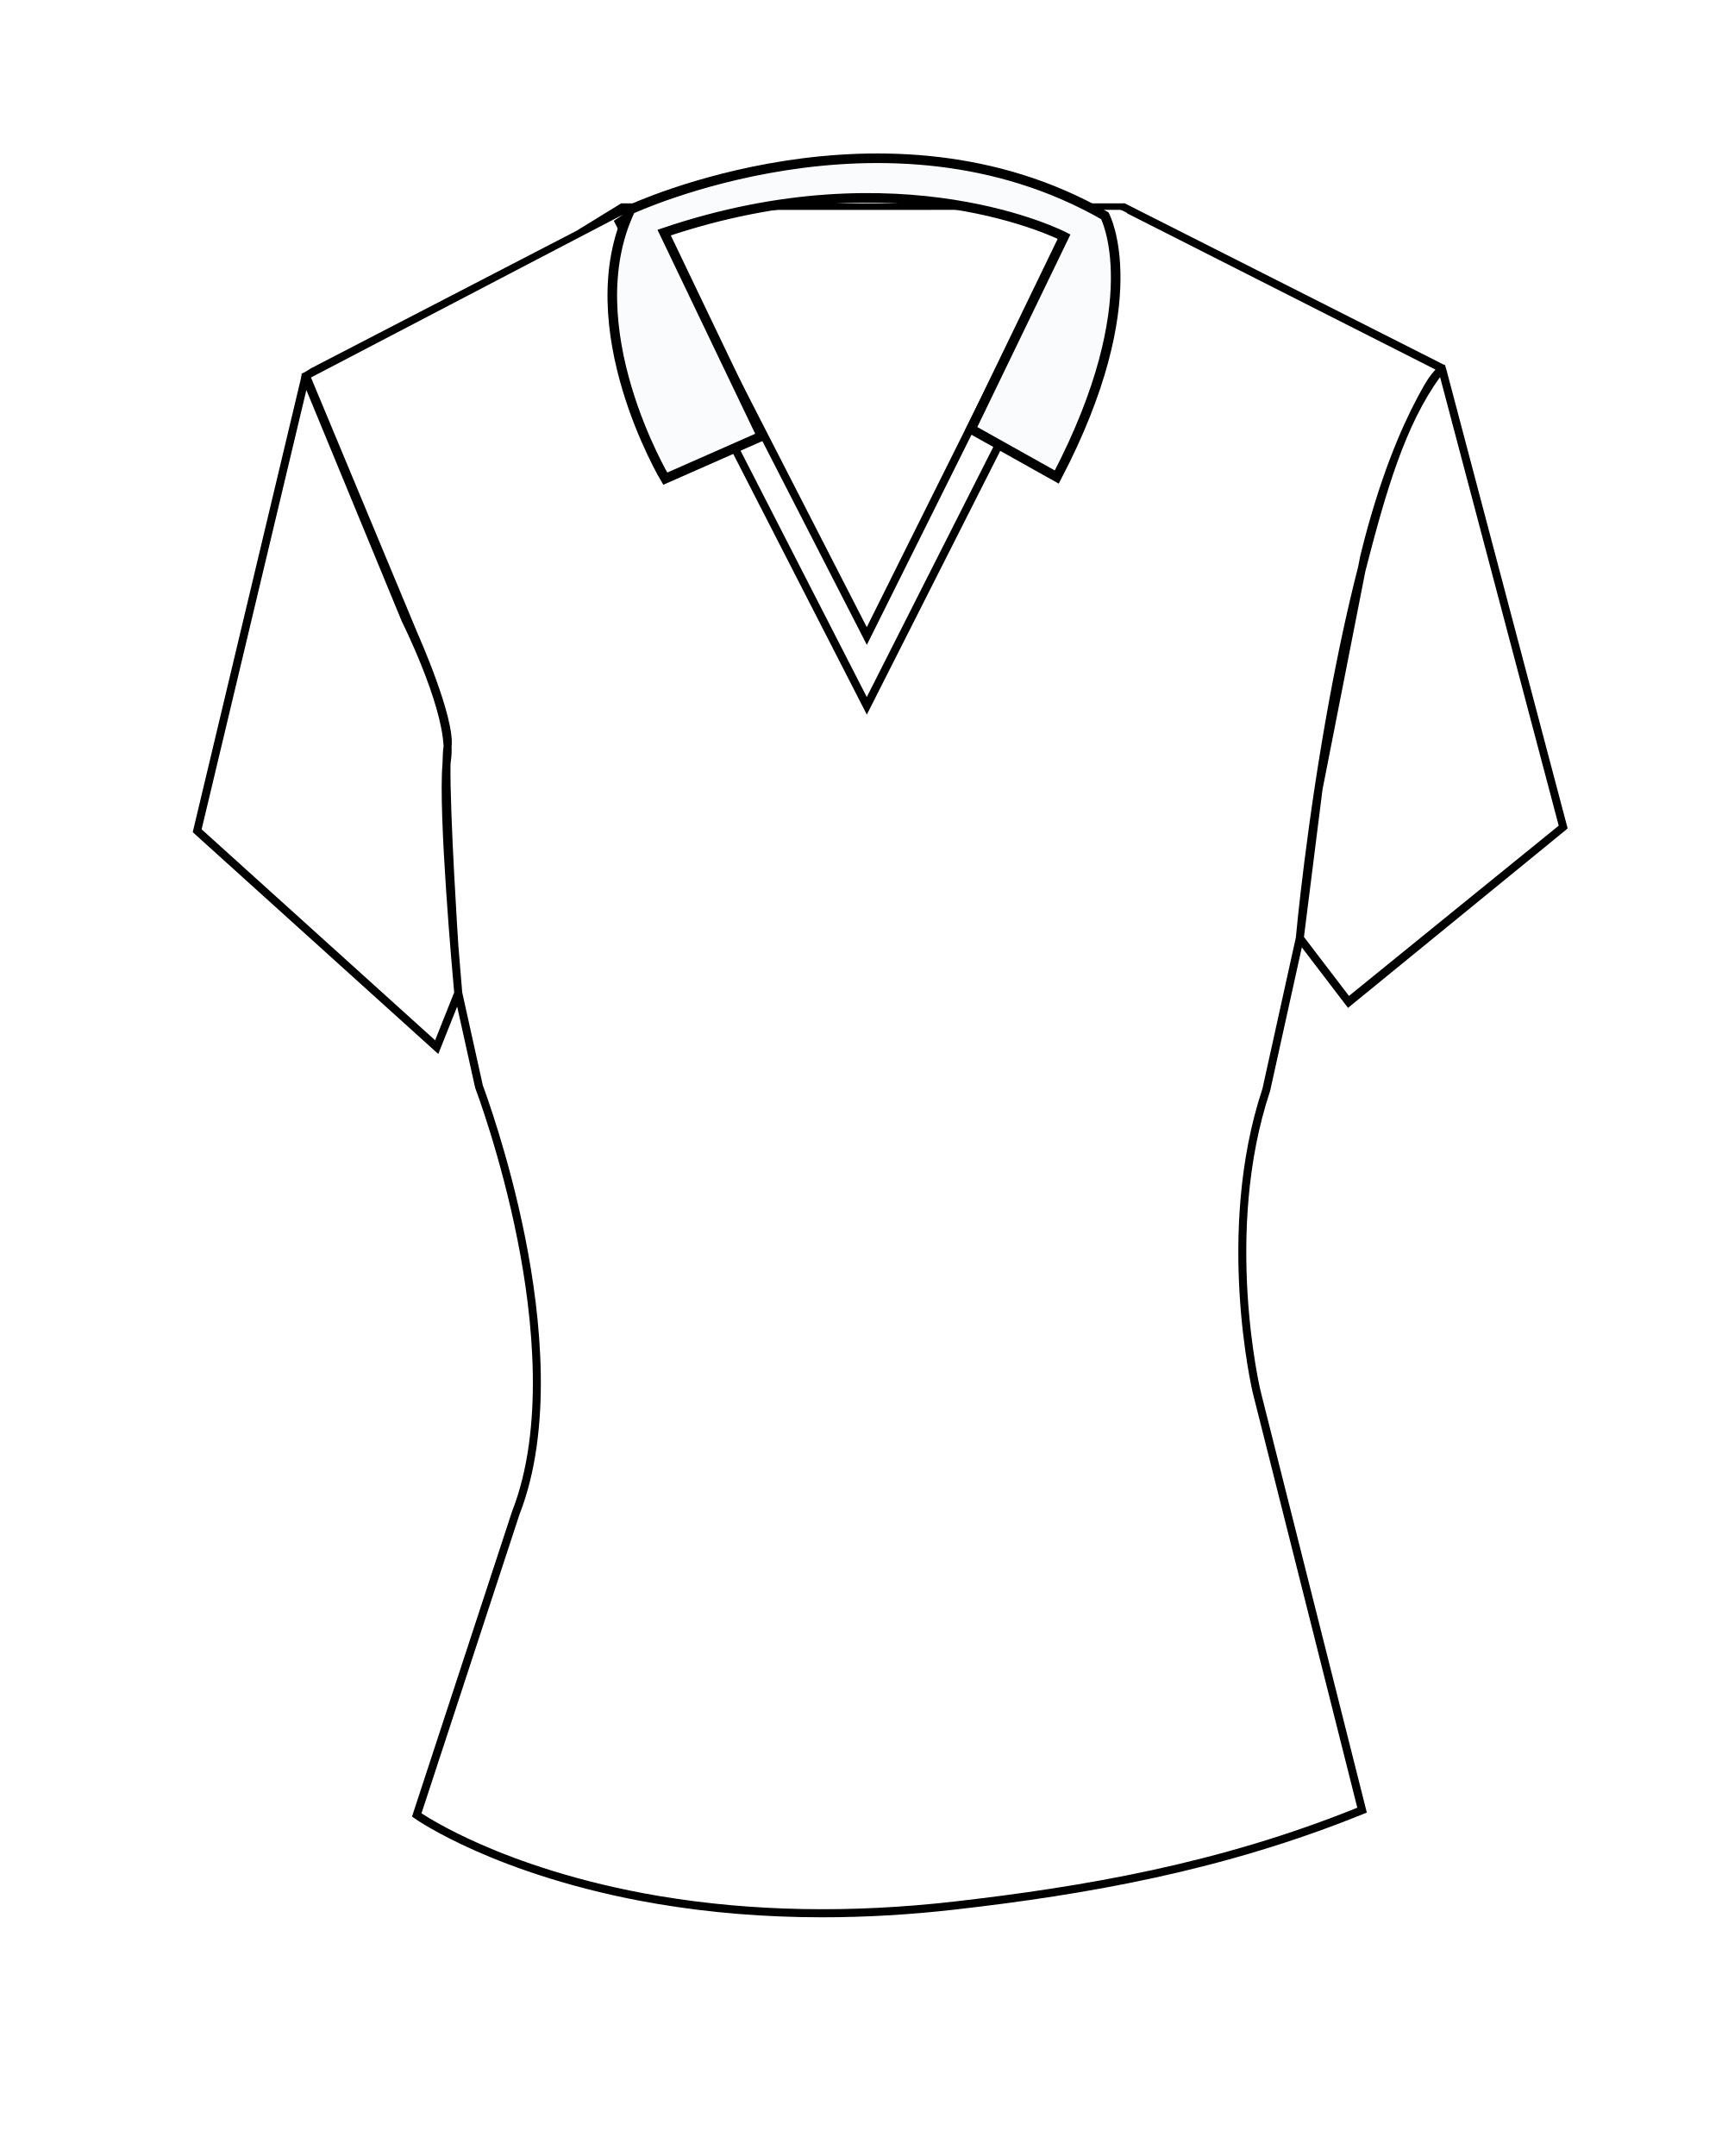
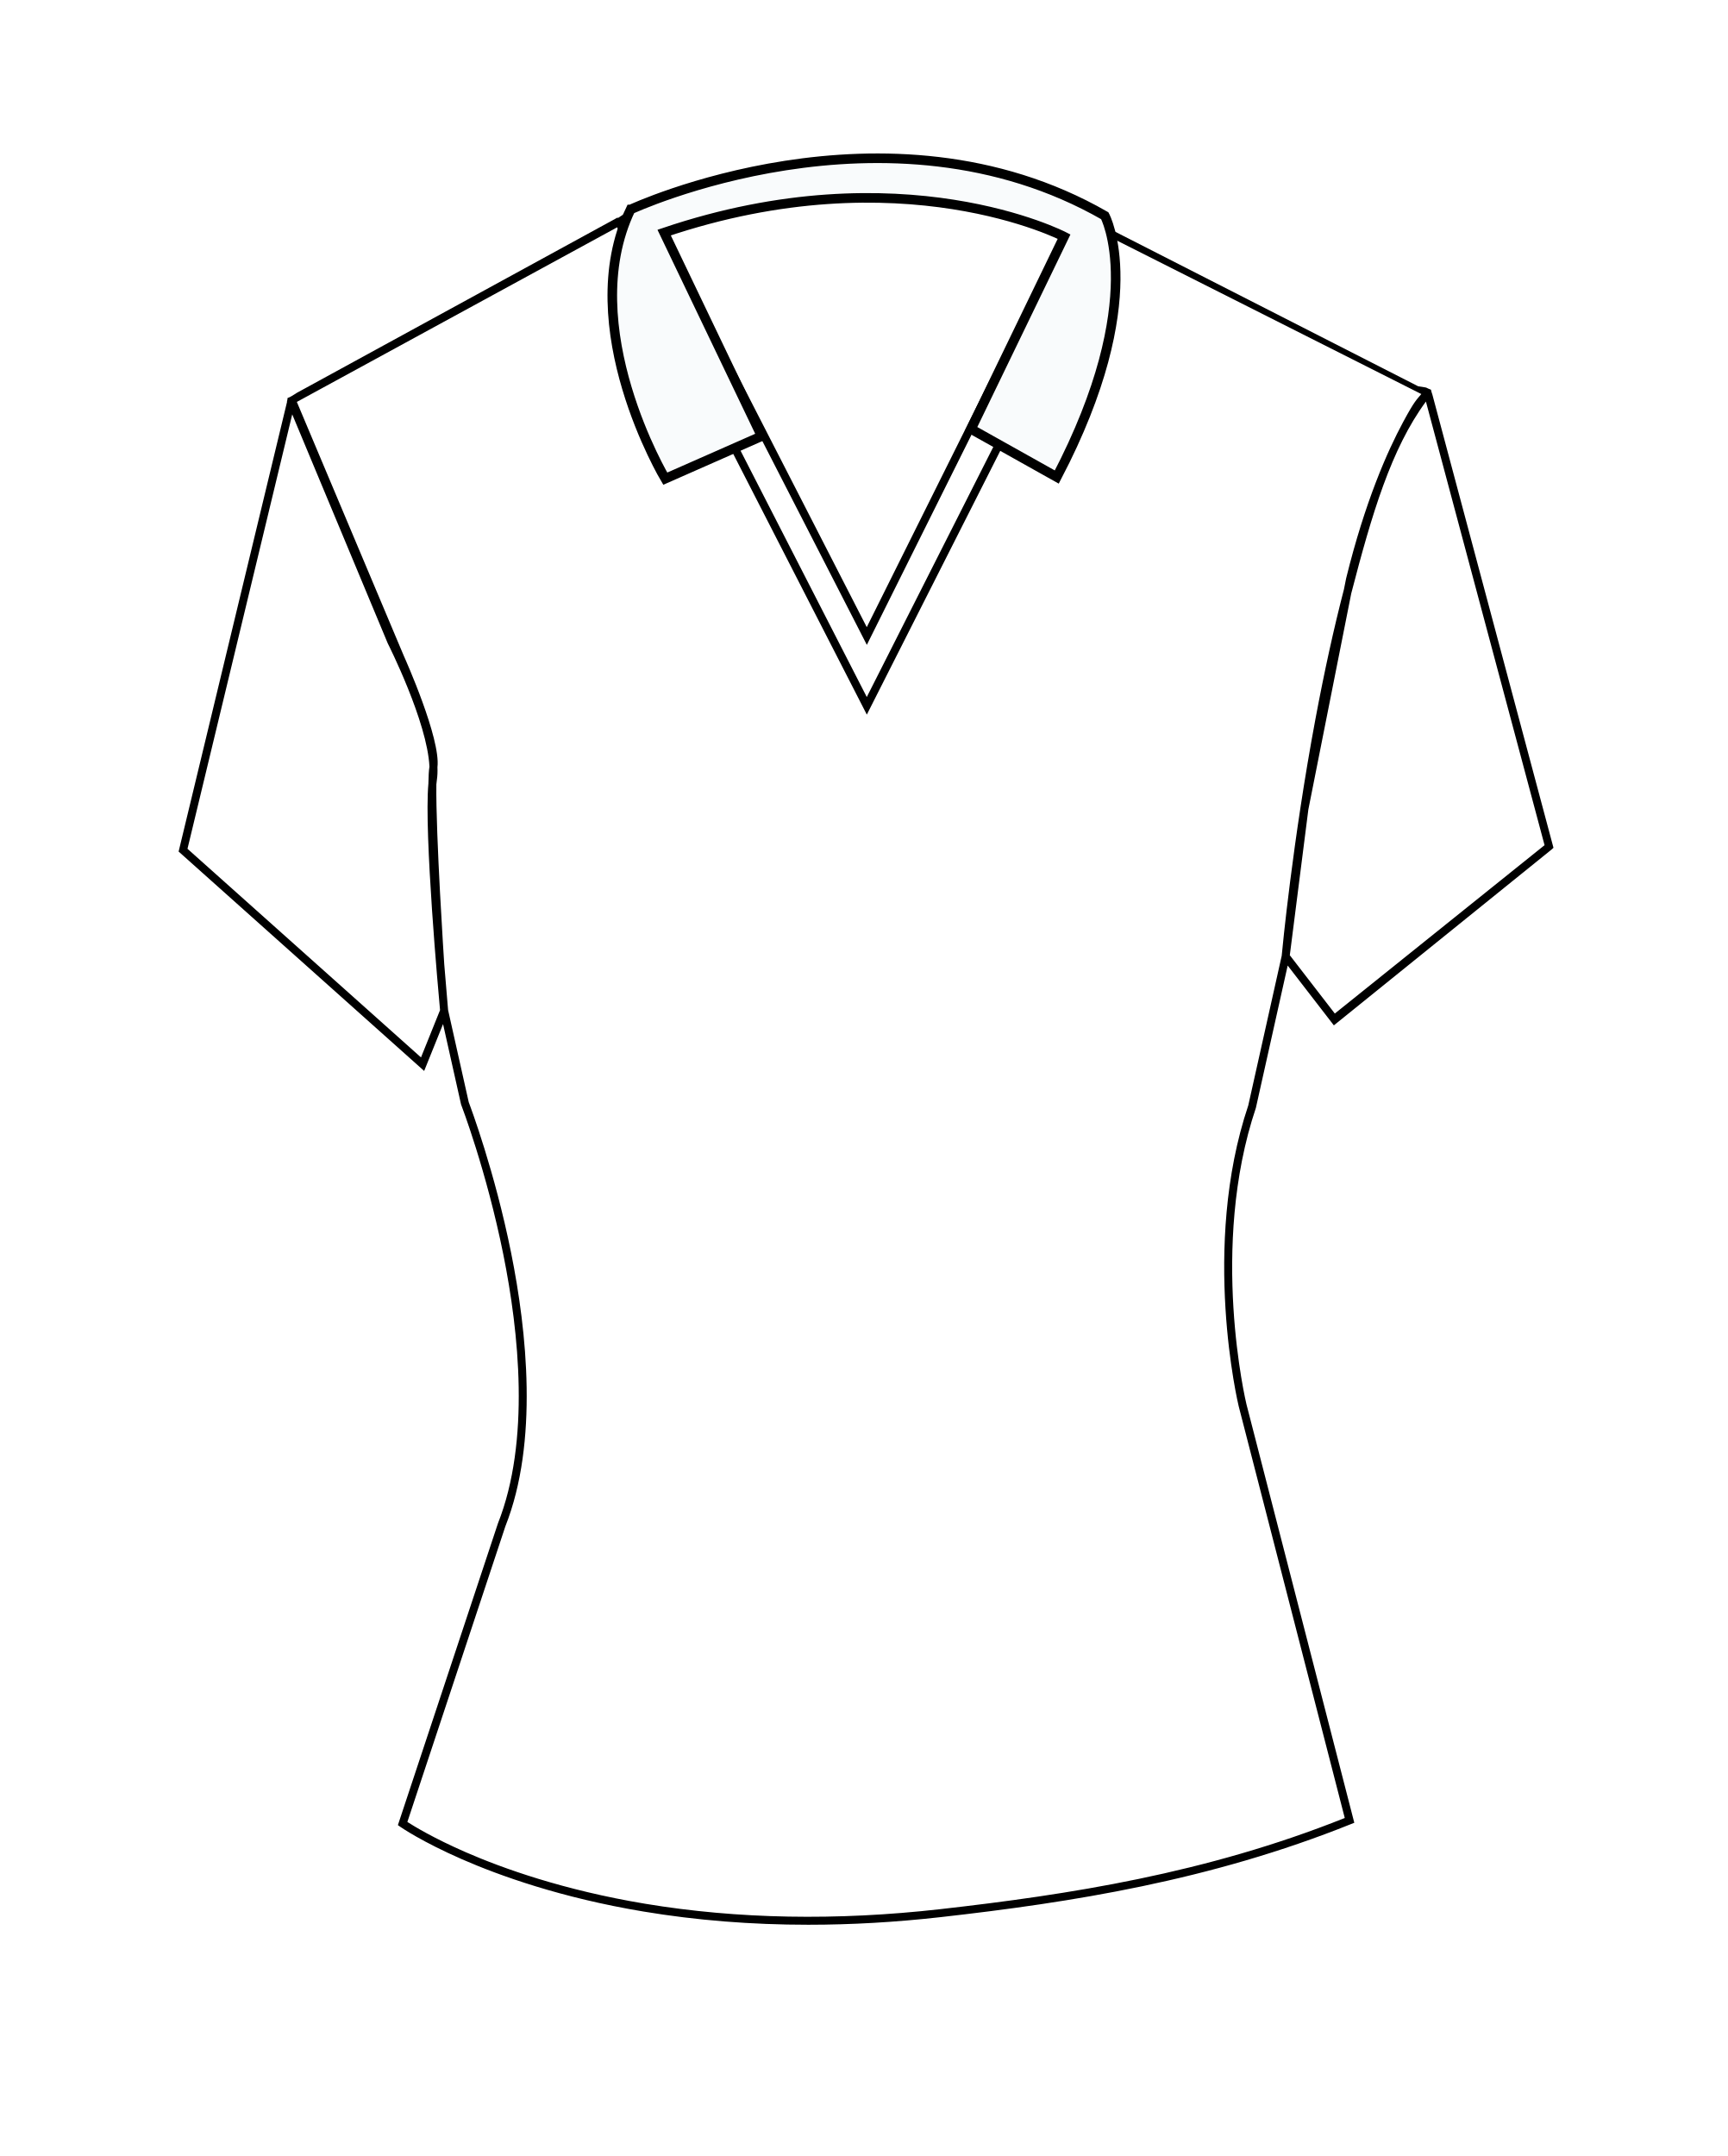
<svg xmlns="http://www.w3.org/2000/svg" version="1.1" viewBox="0 0 1082 1350">
  <g id="deportivo-base">
-     <path d="M795.4,683.14l19.87-89.92,28.92,37.87,136.45-111.42,1.08-1.02-75.85-286.98c-.34-.93-.63-1.87-.83-2.84-.01-.06-.01-.13,0-.19-1.03-.39-2.05-.81-3.02-1.33-.06-.03-.11-.08-.15-.14l-197.88-100.04-.13.22h-314.87l-28,17.19-166.57,86.25c-.04.07-.09.13-.18.17-1.73.97-3.3,2.26-5.19,2.89h-.12c-.03.79-.15,1.56-.39,2.31l.07.16-67.91,284.75,153.77,138.9,11.83-29.68,11.24,50.72.11.35c.16.41,15.82,41.69,26.4,94.84,9.73,48.88,17.04,118.1-3.39,170.26l-62.64,191,1.53,1.08c.53.37,13.37,9.37,38.65,20.55,23.25,10.27,61.84,24.36,113.62,33.08,33.06,5.57,67.57,8.36,103.2,8.36,27.03,0,54.71-1.61,82.9-4.82,81.61-9.3,167.74-24.1,256-59.93l2.05-.83-66.55-264c-.24-.98-23.47-99.45,5.94-187.68l.04-.12h0ZM976.14,517l-131.35,106.6-28.19-36.92,11.61-92.23,26.86-136.8c12.93-50.38,25.04-91.7,46.77-121.53l74.3,280.86h0ZM272.5,651.38l-146.23-132.09,65.59-275.07,59.81,144.97.08.17c.27.54,24.7,49.45,26.04,77.91v.12c-.38,2.18-.58,5.88-.66,10.67-2.81,31.24,6.4,133.57,7.3,143.36l-11.94,29.97h0ZM784.57,872.19l65.44,259.72c-87.03,35.16-171.93,49.55-252.39,58.75-64.84,7.41-126.96,6.26-184.63-3.42-51.3-8.61-89.5-22.52-112.52-32.67-20.06-8.85-32.39-16.46-36.51-19.14l61.38-187.18c20.85-53.32,13.47-123.57,3.6-173.13-10.31-51.76-25.41-92.37-26.55-95.41l-12.92-58.3-2.41-29.02c-.06-.94-5.37-82.34-4.94-113.87.1-1.08.21-2.08.34-2.96.36-2.44.45-5.1.34-7.94,2.13-18.08-20.12-68.36-21.06-70.47l-66.99-160.78,193.24-100.91.03.04c1.1-.49,5.64-2.8,7.09-2.3.92.32-.86-.43,0,0l-.7-1.77,307.11-.02h0c1.67.19,4.48,2.24,4.19,1.79l.29.46,192.95,97.74c-3.08,3.84-4.08,3.98-11.45,17.84-9.72,18.25-23.79,50.21-35.63,98.85l-1.36,6.91c-6.32,24.62-12.28,51.99-17.85,82.08-14.38,77.7-20.79,146.13-21.14,149.97l-20.94,94.76c-29.82,89.62-6.26,189.37-6.01,190.41v-.02h0Z" />
+     <path d="M786.54,693.52l19.87-88.93,28.92,37.45,136.45-110.19,1.08-1.01-75.85-283.82c-.34-.92-.63-1.85-.83-2.81-.01-.06-.01-.13,0-.19-1.03-.39-2.05-.8-3.02-1.32-.06-.03-.11-.08-5.04-.83l-193.98-98.93v5l195.96,98.79c-3.08,3.8-4.08,3.94-11.45,17.64-9.72,18.05-23.79,49.66-35.63,97.76l-1.36,6.83c-6.32,24.35-12.28,51.42-17.85,81.18-14.38,76.84-20.79,144.52-21.14,148.32l-20.94,93.72c-29.82,88.63-6.26,187.28-6.01,188.31l66.44,257.86c-87.03,34.77-172.93,48-253.39,57.1-64.84,7.33-126.96,6.19-184.63-3.38-51.3-8.52-89.5-22.27-112.52-32.31-20.06-8.75-32.39-16.28-36.51-18.93l61.38-185.12c20.85-52.73,13.47-122.21,3.6-171.22-10.31-51.19-25.41-91.35-26.55-94.36l-12.92-57.66-2.41-28.7c-.06-.93-5.37-81.43-4.94-112.62.1-1.07.21-2.06.34-2.93.36-2.41.45-5.04.34-7.85,2.13-17.88-20.12-67.61-21.06-69.69l-66.99-159.01,201-109.56v-5.97l-201.33,110.02c-.04.07-.09.13-.18.17-1.73.96-3.3,2.24-5.19,2.86h-.12c-.03.78-.15,1.54-.39,2.28l.07.16-67.9,281.58,153.77,137.37,11.83-29.35,11.24,50.16.11.35c.16.41,15.82,41.23,26.4,93.8,9.73,48.34,17.04,116.8-3.39,168.38l-62.64,188.9,1.53,1.07c.53.37,13.37,9.27,38.65,20.32,23.25,10.16,61.84,24.09,113.62,32.72,33.06,5.51,67.57,8.27,103.2,8.27,27.03,0,54.71-1.59,82.9-4.77,81.61-9.2,168.74-22.83,257-58.27l2.05-.82-67.55-262.09c-.24-.97-23.47-98.35,5.94-185.61l.04-.12h-.02ZM819.35,506.92l26.86-135.29c12.92-49.82,25.04-90.69,46.77-120.19l74.3,277.77-131.35,105.43-28.19-36.51,11.61-91.21h0ZM263.64,662.11l-146.23-130.63,65.6-272.03,59.81,143.37.08.17c.27.53,24.7,48.91,26.04,77.05-.01.08-.01.16-.03.24-.36,2.17-.55,5.79-.63,10.43-2.81,30.9,6.4,132.1,7.3,141.78l-11.94,29.64v-.02h0Z" />
    <path d="M542.85,447.46l-158.46-309.2,20.81-13.91,137.61,268.35,133.07-267.16,21.4,16.69-154.43,305.23ZM390.87,139.95l151.95,296.5,148.14-292.8-13.34-10.4-134.76,270.54-139.56-272.16-12.44,8.32h.01Z" />
    <path d="M394.92,131.17s159.97-74.71,296.96,3.92c0,0,28.2,52.11-30.07,163.61l-53.7-30.07,58.27-120.47s-101.7-52.86-250.46-2.52l61.07,127.47-60.37,26.62s-56.83-95.16-21.72-168.56h.02Z" fill="#f9fbfc" stroke="#000" stroke-miterlimit="10" stroke-width="6" />
  </g>
</svg>
